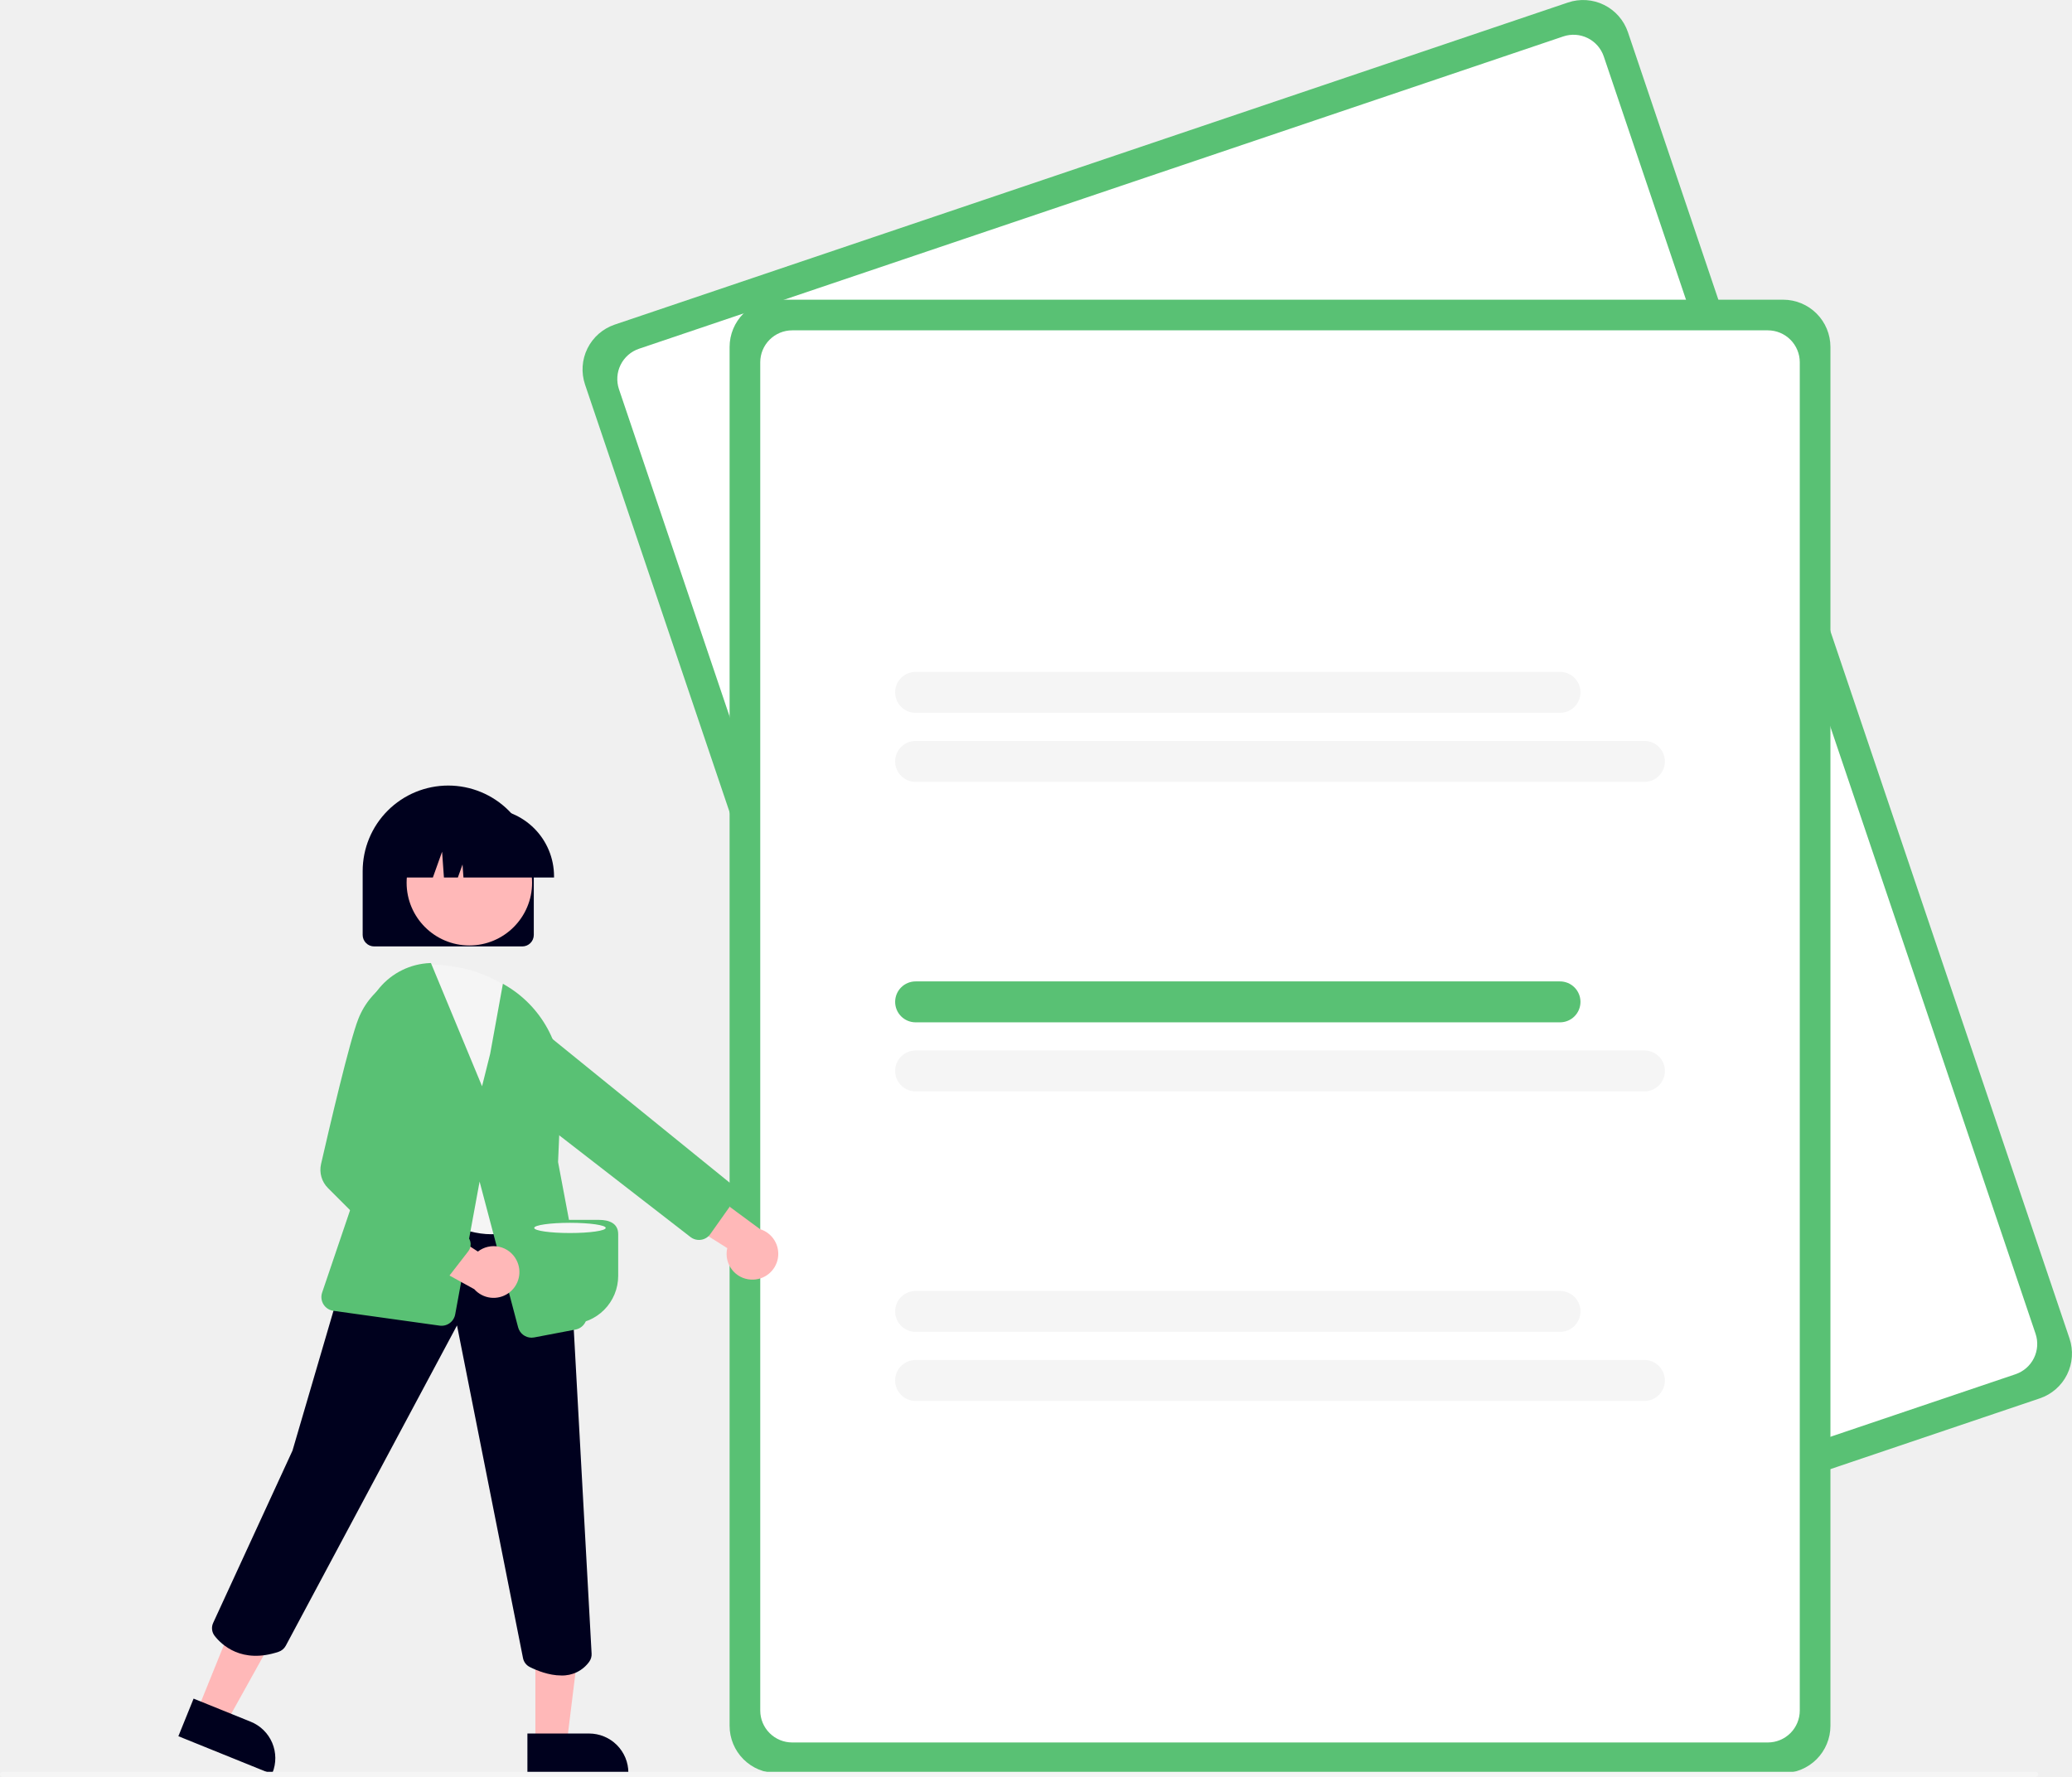
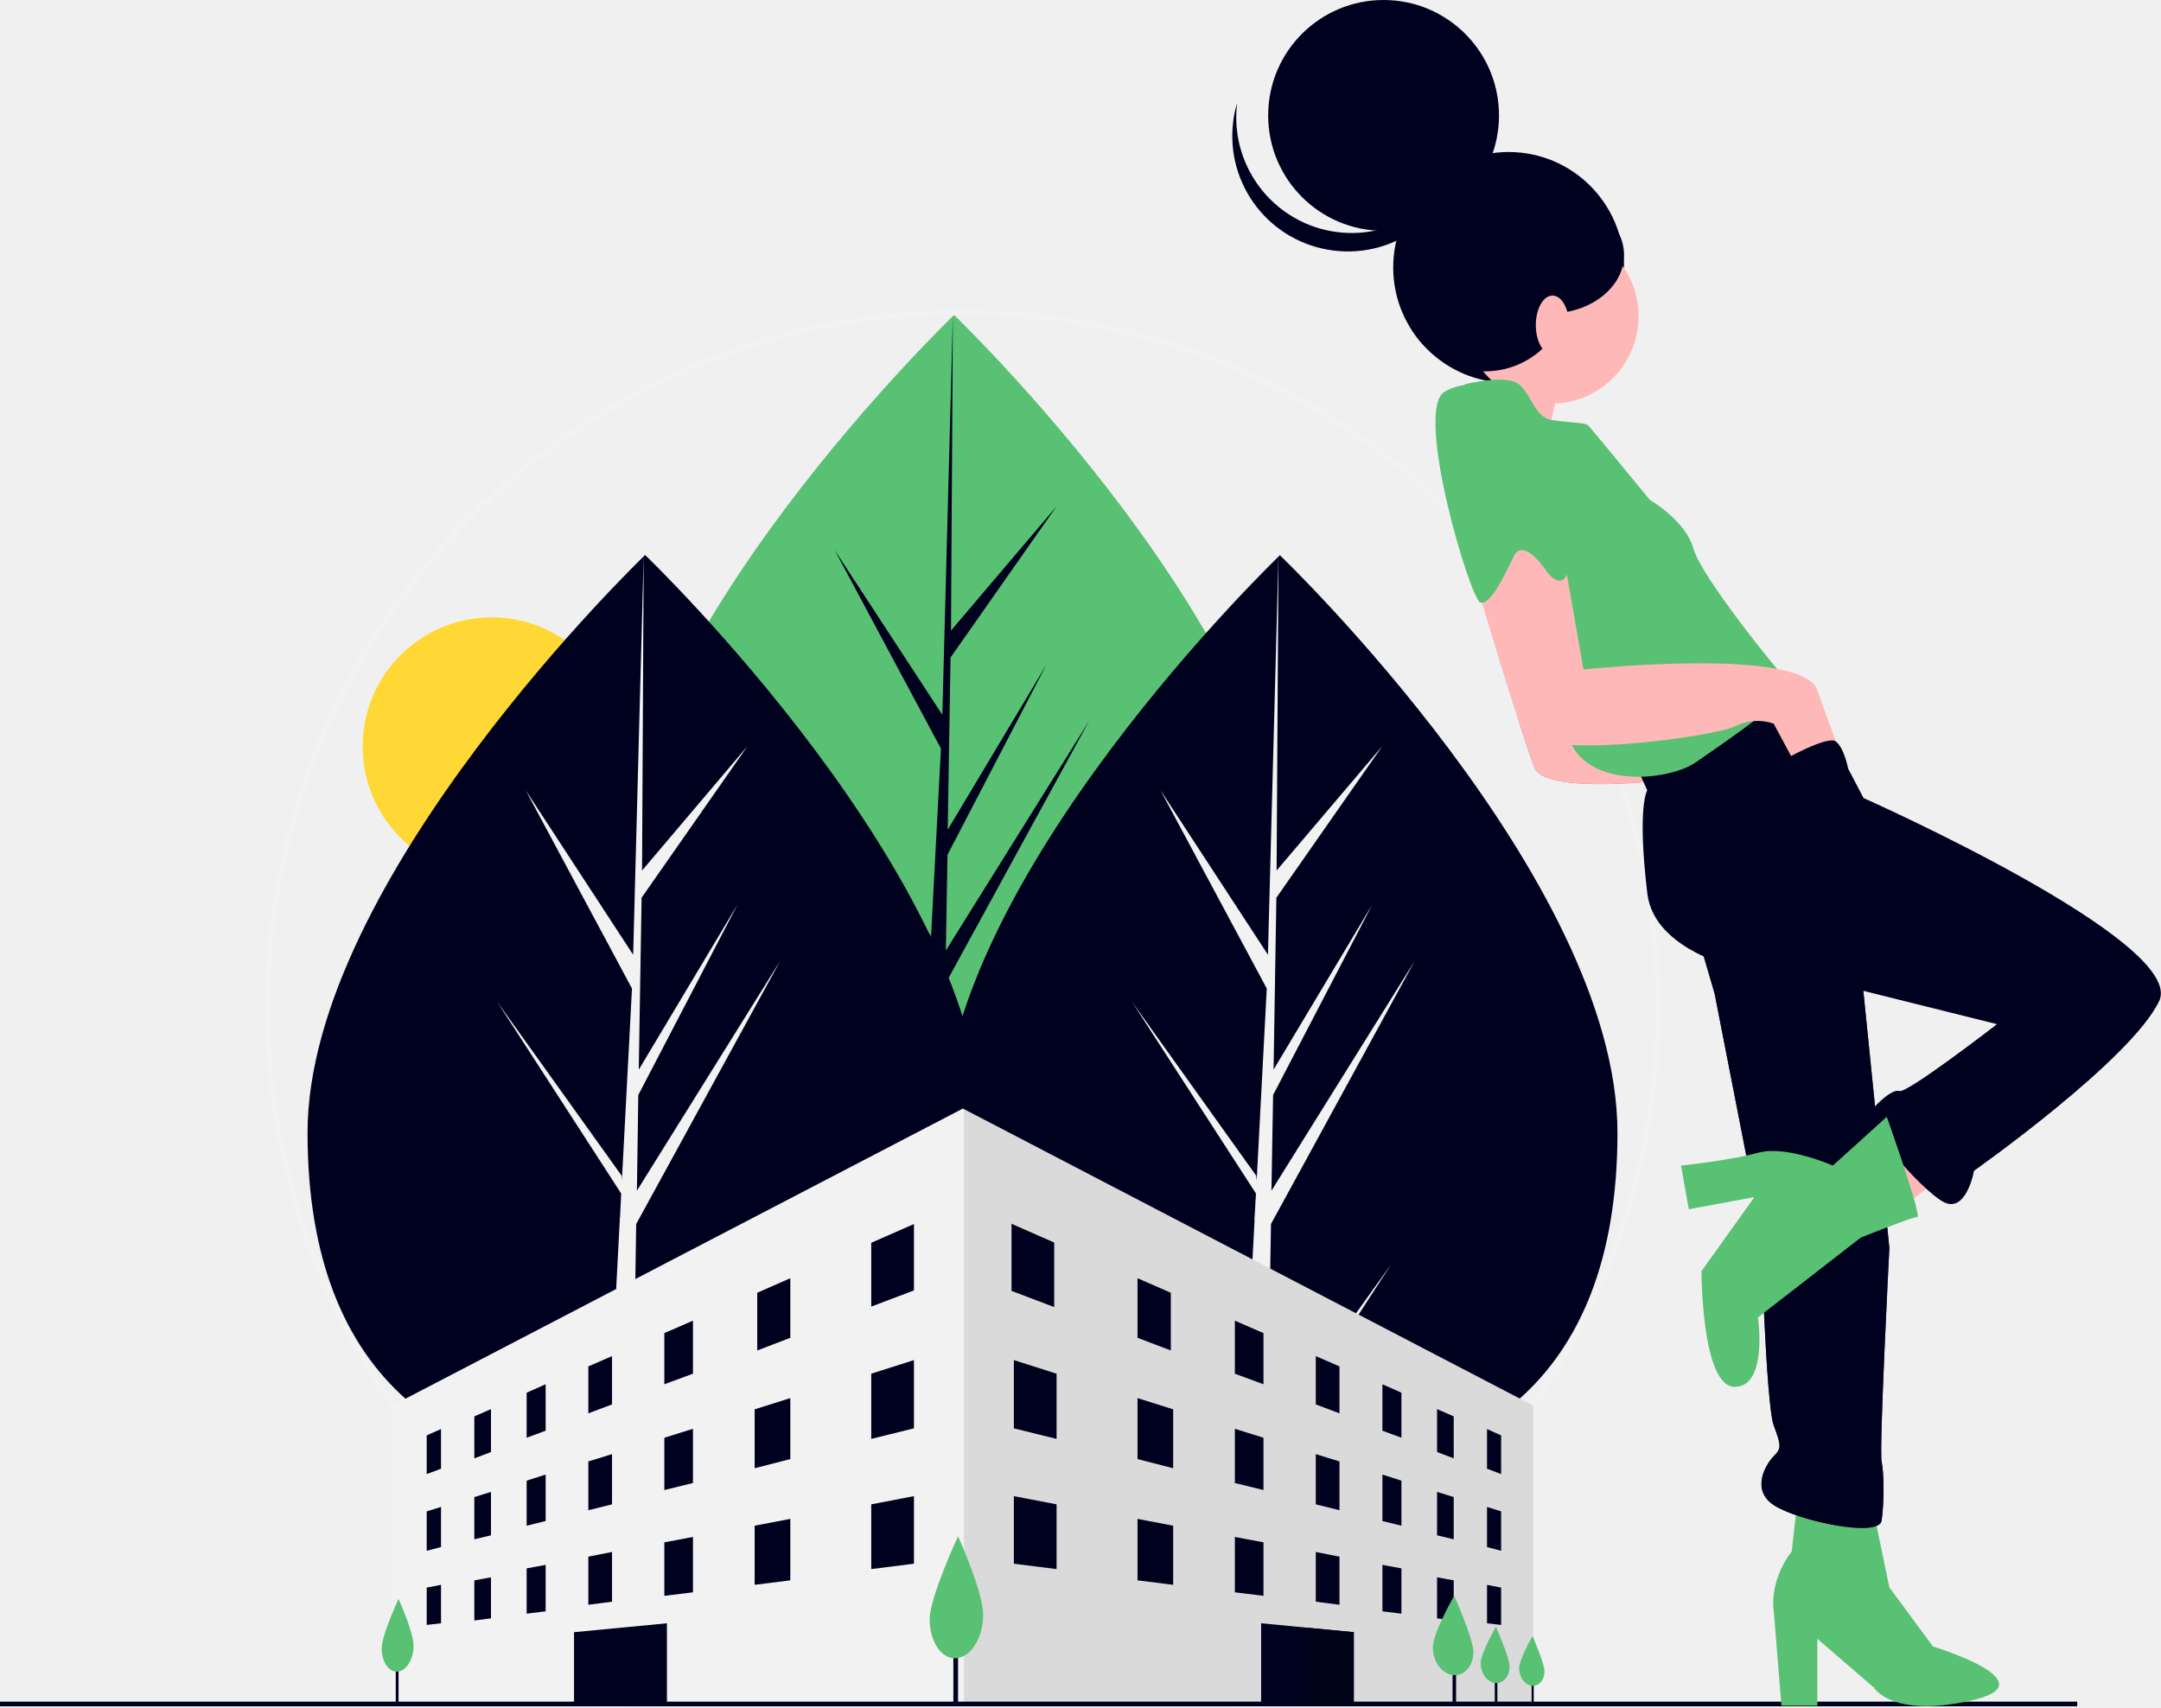
- <svg xmlns="http://www.w3.org/2000/svg" width="667" height="572" viewBox="0 0 667 572" fill="none">
-   <g clip-path="url(#clip0_137_25)">
-     <path d="M656.658 450.127L349.763 553.824C345.941 555.11 341.765 554.829 338.15 553.041C334.536 551.253 331.779 548.104 330.483 544.286L188.326 123.774C187.039 119.953 187.32 115.777 189.109 112.164C190.897 108.55 194.046 105.793 197.865 104.498L504.76 0.802C508.582 -0.485 512.759 -0.203 516.373 1.585C519.988 3.373 522.745 6.521 524.041 10.339L666.198 430.852C667.485 434.673 667.203 438.848 665.415 442.462C663.626 446.075 660.477 448.832 656.658 450.127Z" fill="#59C174" />
-     <path d="M648.826 442.362L351.278 542.9C348.695 543.769 345.873 543.579 343.431 542.371C340.989 541.163 339.126 539.036 338.25 536.456L199.252 125.288C198.383 122.706 198.573 119.885 199.781 117.443C200.99 115.002 203.118 113.139 205.698 112.264L503.246 11.726C505.828 10.856 508.65 11.047 511.092 12.255C513.535 13.463 515.398 15.59 516.273 18.17L655.271 429.338C656.141 431.92 655.951 434.741 654.742 437.182C653.534 439.624 651.406 441.487 648.826 442.362Z" fill="white" />
-     <path d="M574.025 570.767H250.077C246.044 570.762 242.178 569.159 239.326 566.308C236.474 563.457 234.87 559.592 234.866 555.56V111.68C234.87 107.648 236.474 103.783 239.326 100.932C242.178 98.081 246.044 96.477 250.077 96.473H574.025C578.058 96.477 581.924 98.081 584.776 100.932C587.628 103.783 589.232 107.648 589.236 111.68V555.56C589.232 559.592 587.628 563.457 584.776 566.308C581.924 569.159 578.058 570.762 574.025 570.767Z" fill="#59C174" />
-     <path d="M569.092 560.903H255.01C252.285 560.9 249.673 559.816 247.746 557.89C245.819 555.964 244.735 553.352 244.732 550.628V116.612C244.735 113.888 245.819 111.276 247.746 109.35C249.673 107.423 252.285 106.34 255.01 106.337H569.092C571.817 106.34 574.429 107.423 576.356 109.35C578.283 111.276 579.367 113.888 579.37 116.612V550.628C579.367 553.352 578.283 555.964 576.356 557.89C574.429 559.816 571.817 560.9 569.092 560.903Z" fill="white" />
-     <path d="M502.183 229.453H294.739C292.991 229.453 291.315 228.759 290.08 227.524C288.844 226.288 288.15 224.613 288.15 222.866C288.15 221.119 288.844 219.443 290.08 218.208C291.315 216.972 292.991 216.278 294.739 216.278H502.183C503.93 216.278 505.606 216.972 506.842 218.208C508.078 219.443 508.772 221.119 508.772 222.866C508.772 224.613 508.078 226.288 506.842 227.524C505.606 228.759 503.93 229.453 502.183 229.453Z" fill="#F5F5F5" />
-     <path d="M529.363 251.687H294.739C293.873 251.687 293.017 251.516 292.217 251.185C291.418 250.854 290.691 250.369 290.08 249.757C289.468 249.145 288.982 248.419 288.651 247.62C288.32 246.821 288.15 245.964 288.15 245.099C288.15 244.234 288.32 243.377 288.651 242.578C288.982 241.779 289.468 241.053 290.08 240.441C290.691 239.829 291.418 239.344 292.217 239.013C293.017 238.682 293.873 238.511 294.739 238.511H529.363C531.111 238.511 532.787 239.205 534.022 240.441C535.258 241.676 535.952 243.352 535.952 245.099C535.952 246.846 535.258 248.522 534.022 249.757C532.787 250.993 531.111 251.687 529.363 251.687Z" fill="#F5F5F5" />
-     <path d="M502.182 329.091H294.739C292.992 329.089 291.318 328.394 290.084 327.159C288.85 325.924 288.157 324.249 288.157 322.503C288.157 320.757 288.85 319.083 290.084 317.848C291.318 316.613 292.992 315.918 294.739 315.916H502.182C503.93 315.916 505.606 316.61 506.842 317.845C508.078 319.081 508.772 320.756 508.772 322.503C508.772 324.25 508.078 325.926 506.842 327.161C505.606 328.397 503.93 329.091 502.182 329.091Z" fill="#59C174" />
-     <path d="M529.363 351.324H294.739C292.992 351.322 291.318 350.627 290.084 349.392C288.85 348.157 288.157 346.482 288.157 344.736C288.157 342.991 288.85 341.316 290.084 340.081C291.318 338.846 292.992 338.151 294.739 338.149H529.363C531.111 338.149 532.787 338.843 534.022 340.078C535.258 341.314 535.952 342.989 535.952 344.736C535.952 346.484 535.258 348.159 534.022 349.395C532.787 350.63 531.111 351.324 529.363 351.324Z" fill="#F5F5F5" />
-     <path d="M502.182 428.728H294.739C292.992 428.726 291.318 428.032 290.084 426.796C288.85 425.561 288.157 423.887 288.157 422.141C288.157 420.395 288.85 418.721 290.084 417.485C291.318 416.25 292.992 415.555 294.739 415.553H502.182C503.93 415.553 505.606 416.247 506.842 417.483C508.078 418.718 508.772 420.394 508.772 422.141C508.772 423.888 508.078 425.564 506.842 426.799C505.606 428.034 503.93 428.728 502.182 428.728Z" fill="#F5F5F5" />
-     <path d="M529.363 450.962H294.739C292.991 450.962 291.315 450.268 290.08 449.032C288.844 447.797 288.15 446.121 288.15 444.374C288.15 442.627 288.844 440.951 290.08 439.716C291.315 438.48 292.991 437.786 294.739 437.786H529.363C531.111 437.786 532.787 438.48 534.022 439.716C535.258 440.951 535.952 442.627 535.952 444.374C535.952 446.121 535.258 447.797 534.022 449.032C532.787 450.268 531.111 450.962 529.363 450.962Z" fill="#F5F5F5" />
-     <path d="M168.135 304.656H120.447C119.466 304.655 118.525 304.265 117.832 303.571C117.138 302.878 116.748 301.938 116.747 300.957V280.407C116.747 273.104 119.649 266.099 124.814 260.935C129.98 255.771 136.986 252.87 144.291 252.87C151.596 252.87 158.602 255.771 163.767 260.935C168.933 266.099 171.835 273.104 171.835 280.407V300.957C171.833 301.938 171.443 302.878 170.75 303.571C170.056 304.265 169.116 304.655 168.135 304.656Z" fill="#00011E" />
-     <path d="M241.737 411.904C240.53 411.841 239.351 411.514 238.284 410.946C237.217 410.379 236.287 409.584 235.561 408.618C234.834 407.653 234.328 406.54 234.078 405.357C233.829 404.175 233.841 402.952 234.115 401.775L209.264 386.105L223.173 379.81L244.64 395.655C246.587 396.247 248.25 397.532 249.313 399.267C250.375 401.001 250.765 403.066 250.407 405.069C250.049 407.072 248.969 408.874 247.371 410.133C245.773 411.393 243.768 412.023 241.737 411.904Z" fill="#FFB8B8" />
-     <path d="M224.588 399.119C223.743 399.041 222.938 398.721 222.269 398.199L153.903 345.22L145.089 329.547C144.236 328.039 143.853 326.312 143.989 324.585C144.125 322.858 144.774 321.212 145.852 319.856C146.598 318.914 147.531 318.135 148.592 317.57C149.654 317.005 150.82 316.665 152.019 316.572C153.218 316.479 154.423 316.634 155.559 317.029C156.695 317.423 157.737 318.047 158.62 318.863L234.822 380.653C235.315 380.986 235.736 381.414 236.061 381.912C236.386 382.41 236.608 382.969 236.715 383.554C236.821 384.139 236.81 384.74 236.681 385.32C236.552 385.901 236.308 386.45 235.964 386.935L228.659 397.249C228.312 397.743 227.867 398.161 227.353 398.477C226.839 398.793 226.265 399.001 225.668 399.087C225.31 399.141 224.948 399.151 224.588 399.119Z" fill="#59C174" />
-     <path d="M63.469 550.801L72.814 554.581L91.844 520.348L78.053 514.769L63.469 550.801Z" fill="#FFB8B8" />
-     <path d="M62.32 546.787L80.722 554.231C82.262 554.854 83.665 555.775 84.849 556.939C86.034 558.104 86.977 559.491 87.625 561.02C88.273 562.549 88.614 564.191 88.628 565.852C88.641 567.513 88.328 569.16 87.704 570.7L87.55 571.081L57.421 558.892L62.32 546.787Z" fill="#00011E" />
-     <path d="M172.35 561.312L182.43 561.311L187.226 522.44L172.348 522.441L172.35 561.312Z" fill="#FFB8B8" />
-     <path d="M169.779 558.022L189.63 558.021H189.631C191.292 558.021 192.937 558.348 194.472 558.984C196.007 559.619 197.402 560.551 198.577 561.725C199.751 562.9 200.683 564.294 201.319 565.829C201.955 567.363 202.282 569.008 202.282 570.669V571.08L169.78 571.081L169.779 558.022Z" fill="#00011E" />
-     <path d="M180.655 539.337C176.651 539.337 172.725 537.705 170.559 536.62C169.997 536.342 169.507 535.939 169.126 535.441C168.745 534.944 168.484 534.365 168.363 533.751L147.116 426.656L91.995 529.76C91.5 530.688 90.667 531.39 89.669 531.721C77.797 535.687 71.322 529.447 69.089 526.582C68.635 525.994 68.352 525.292 68.271 524.553C68.19 523.814 68.314 523.068 68.63 522.395L94.159 466.951L109.595 414.283L125.197 375.739L125.537 375.776L177.71 381.266L184.054 416.148L190.443 532.291C190.5 533.217 190.236 534.134 189.696 534.888C188.675 536.319 187.314 537.475 185.736 538.251C184.158 539.028 182.412 539.401 180.655 539.337Z" fill="#00011E" />
-     <path d="M151.088 304.343C162.241 304.343 171.283 295.305 171.283 284.154C171.283 273.004 162.241 263.965 151.088 263.965C139.935 263.965 130.894 273.004 130.894 284.154C130.894 295.305 139.935 304.343 151.088 304.343Z" fill="#FFB8B8" />
-     <path d="M158.111 397.3C149.32 397.3 138.442 392.155 125.666 381.937L125.449 381.763L134.481 310.525L134.903 310.509C147.822 310.043 158.336 313.322 167.041 320.559L167.115 320.637L174.174 329.709L174.177 329.875L175.172 385.597L175.147 385.676C174.212 388.226 172.704 390.527 170.738 392.402C168.773 394.278 166.403 395.677 163.812 396.491C161.961 397.039 160.041 397.311 158.111 397.3Z" fill="#F5F5F5" />
-     <path d="M171.115 430.603C170.128 430.601 169.169 430.274 168.387 429.673C167.604 429.071 167.042 428.228 166.787 427.275L154.388 380.347L146.533 423.101C146.326 424.236 145.689 425.246 144.754 425.921C143.819 426.597 142.658 426.883 141.516 426.722L107.313 421.95C106.661 421.859 106.037 421.626 105.486 421.266C104.934 420.906 104.469 420.429 104.124 419.869C103.778 419.309 103.561 418.679 103.487 418.025C103.413 417.371 103.484 416.709 103.696 416.086L120.997 365.105L117.124 335.235C116.725 332.159 116.971 329.034 117.845 326.058C118.719 323.082 120.202 320.321 122.201 317.949C124.2 315.577 126.67 313.646 129.455 312.28C132.24 310.914 135.279 310.142 138.379 310.012L138.726 309.999L155.177 349.666L157.794 339.202L161.888 316.68L162.5 317.034C168.281 320.366 173.034 325.223 176.241 331.073C179.448 336.924 180.984 343.543 180.682 350.207L179.645 374.061L188.836 422.765C189.054 423.929 188.802 425.132 188.135 426.11C187.468 427.088 186.441 427.763 185.278 427.986L171.947 430.525C171.673 430.577 171.394 430.603 171.115 430.603Z" fill="#59C174" />
-     <path d="M178.351 282.462H149.191L148.892 278.276L147.397 282.462H142.907L142.314 274.166L139.351 282.462H130.663V282.051C130.669 276.276 132.967 270.739 137.052 266.655C141.136 262.571 146.674 260.274 152.451 260.268H156.562C162.339 260.274 167.877 262.571 171.962 266.655C176.047 270.739 178.344 276.276 178.351 282.051V282.462Z" fill="#00011E" />
-     <path d="M655.297 572H0.822C0.604 572 0.395 571.913 0.241 571.759C0.087 571.605 0 571.396 0 571.178C0 570.96 0.087 570.751 0.241 570.597C0.395 570.443 0.604 570.356 0.822 570.356H655.297C655.516 570.356 655.725 570.443 655.879 570.597C656.033 570.751 656.12 570.96 656.12 571.178C656.12 571.396 656.033 571.605 655.879 571.759C655.725 571.913 655.516 572 655.297 572Z" fill="#F5F5F5" />
-     <path d="M158.812 407.777C158.81 409.096 159.093 410.399 159.639 411.599C160.186 412.799 160.984 413.867 161.98 414.732C162.975 415.596 164.145 416.237 165.41 416.61C166.675 416.983 168.006 417.079 169.311 416.893C170.516 419.657 172.501 422.01 175.024 423.662C177.547 425.314 180.497 426.194 183.513 426.194C185.547 426.194 187.561 425.793 189.44 425.015C191.32 424.236 193.027 423.096 194.466 421.658C195.904 420.22 197.045 418.512 197.824 416.634C198.602 414.755 199.003 412.741 199.003 410.707V397.289C199.003 393.835 196.202 392.679 192.748 392.679H174.277C170.823 392.679 168.022 393.835 168.022 397.289V398.569C165.58 398.572 163.239 399.543 161.513 401.269C159.786 402.996 158.815 405.336 158.812 407.777ZM161.324 407.777C161.326 406.002 162.032 404.3 163.288 403.044C164.544 401.789 166.246 401.083 168.022 401.081V410.707C168.022 411.969 168.176 413.226 168.481 414.451C168.329 414.461 168.177 414.474 168.022 414.474C166.246 414.472 164.544 413.766 163.288 412.51C162.032 411.255 161.326 409.553 161.324 407.777Z" fill="#59C174" />
-     <path d="M166.229 405.563C165.667 404.493 164.878 403.56 163.916 402.828C162.954 402.096 161.843 401.584 160.662 401.328C159.481 401.071 158.258 401.077 157.079 401.344C155.9 401.612 154.795 402.134 153.84 402.875L129.212 386.855L129.306 402.119L152.678 414.992C154.03 416.513 155.892 417.486 157.913 417.726C159.934 417.967 161.972 417.457 163.643 416.295C165.313 415.133 166.499 413.398 166.976 411.421C167.452 409.443 167.187 407.359 166.229 405.563Z" fill="#FFB8B8" />
-     <path d="M139.563 414.88C138.582 414.88 137.641 414.49 136.947 413.796L105.588 382.445C104.586 381.45 103.855 380.215 103.464 378.858C103.073 377.502 103.035 376.067 103.354 374.692C106.038 362.959 112.579 334.926 115.341 328.024C117.356 322.834 121.087 318.489 125.913 315.712L126.037 315.65L135.965 317.484L136.84 348.098L124.847 373.79L150.347 397.856C151.018 398.485 151.429 399.342 151.5 400.259C151.572 401.176 151.297 402.086 150.732 402.811L142.487 413.447C142.166 413.862 141.759 414.203 141.295 414.449C140.831 414.695 140.32 414.839 139.796 414.873C139.718 414.878 139.64 414.88 139.563 414.88Z" fill="#59C174" />
-     <path d="M183.478 396.914C189.835 396.914 194.989 396.178 194.989 395.27C194.989 394.362 189.835 393.626 183.478 393.626C177.121 393.626 171.967 394.362 171.967 395.27C171.967 396.178 177.121 396.914 183.478 396.914Z" fill="#F5F5F5" />
+ <svg xmlns="http://www.w3.org/2000/svg" version="1.1" id="Layer_1" x="0px" y="0px" viewBox="155 33.1 921.2 727.9" style="enable-background:new 155 33.1 921.2 727.9;" xml:space="preserve">
+   <style type="text/css">
+ 	.st0{fill:#FFD836;}
+ 	.st1{fill:#59C174;}
+ 	.st2{fill:#00011E;}
+ 	.st3{fill:#F2F2F2;}
+ 	.st4{opacity:0.1;enable-background:new    ;}
+ 	.st5{fill:#000316;}
+ 	.st6{fill:#FFB8B8;}
+ 	.st7{fill:#A0616A;}
+ 	.st8{fill:#2F2E41;}
+ </style>
+   <circle class="st0" cx="364.6" cy="351.3" r="55" />
+   <path class="st1" d="M705.6,413.6c0,108.4-64.4,146.2-143.9,146.2S417.8,522,417.8,413.6s143.9-246.2,143.9-246.2  S705.6,305.3,705.6,413.6z" />
+   <polygon class="st2" points="556.5,543.2 558,452.5 619.3,340.4 558.2,438.3 558.9,397.5 601.1,316.4 559,386.8 559,386.8   560.2,313.4 605.5,248.8 560.4,301.9 561.2,167.4 556.5,345.4 556.9,338.1 510.8,267.6 556.1,352.2 551.8,434.1 551.7,431.9   498.7,357.8 551.5,439.6 551,449.8 550.9,450 551,450.8 540.1,658.6 554.6,658.6 556.4,551.3 609.1,469.7 " />
+   <path class="st2" d="M844.5,516c0,108.4-64.4,146.2-143.9,146.2S556.7,624.3,556.7,516s143.9-246.2,143.9-246.2  S844.5,407.6,844.5,516z" />
+   <polygon class="st3" points="695.3,645.6 696.8,554.9 758.1,442.7 697,540.7 697.7,499.9 740,418.7 697.9,489.1 697.9,489.1   699.1,415.8 744.3,351.1 699.2,404.2 700,269.7 695.3,447.8 695.7,440.4 649.7,370 695,454.5 690.7,536.4 690.5,534.3 637.5,460.1   690.4,541.9 689.8,552.2 689.7,552.3 689.8,553.2 678.9,761 693.4,761 695.2,653.7 748,572.1 " />
+   <path class="st2" d="M573.9,516c0,108.4-64.4,146.2-143.9,146.2S286.1,624.3,286.1,516S430,269.7,430,269.7S573.9,407.6,573.9,516z" />
+   <polygon class="st3" points="424.8,645.6 426.2,554.9 487.6,442.7 426.5,540.7 427.1,499.9 469.4,418.7 427.3,489.1 427.3,489.1   428.5,415.8 473.7,351.1 428.7,404.2 429.4,269.7 424.7,447.8 425.1,440.4 379.1,370 424.4,454.5 420.1,536.4 420,534.3   366.9,460.1 419.8,541.9 419.3,552.2 419.2,552.3 419.2,553.2 408.3,761 422.9,761 424.6,653.7 477.4,572.1 " />
+   <path class="st3" d="M565.4,760.1c-164.3,0-297.5-133.2-297.5-297.5s133.2-297.5,297.5-297.5s297.5,133.2,297.5,297.5  c0,78.9-31.3,154.6-87.1,210.3C720.1,728.9,644.3,760.3,565.4,760.1z M565.4,167.4c-162.8,0-295.2,132.4-295.2,295.2  s132.4,295.2,295.2,295.2s295.2-132.4,295.2-295.2S728.2,167.4,565.4,167.4L565.4,167.4z" />
+   <polygon class="st3" points="808.6,632.3 808.6,759 322.2,759 322.2,632.3 565.4,505.7 565.9,505.9 " />
+   <polygon class="st4" points="808.6,632.3 808.6,759 565.9,759 565.9,505.9 " />
+   <rect x="774.2" y="736.4" class="st2" width="1.5" height="23.8" />
+   <rect x="792.2" y="742.9" class="st2" width="1.1" height="16.9" />
+   <rect x="807.9" y="745" class="st2" width="0.9" height="14.8" />
+   <g>
+     <g>
+       <g>
+         <polygon class="st2" points="788.9,659.2 794.9,661.5 794.9,645 788.9,642.3    " />
+         <polygon class="st2" points="767.6,652.1 774.7,654.8 774.7,636.9 767.6,633.8    " />
+         <polygon class="st2" points="744.3,643 752.4,646 752.4,626.8 744.3,623.2    " />
+         <polygon class="st2" points="715.9,631.8 726,635.6 726,615.6 715.9,611.2    " />
+         <polygon class="st2" points="681.4,618.7 693.6,623.2 693.6,601.4 681.4,596.1    " />
+         <polygon class="st2" points="639.9,603.4 654.1,608.8 654.1,584.2 639.9,578    " />
+         <polygon class="st2" points="788.9,692.6 794.9,694.2 794.9,677.4 788.9,675.5    " />
+         <polygon class="st2" points="767.6,687.6 774.7,689.3 774.7,671.3 767.6,669.1    " />
+         <polygon class="st2" points="744.3,681.5 752.4,683.5 752.4,664.3 744.3,661.7    " />
+         <polygon class="st2" points="715.9,674.4 726,676.9 726,656.1 715.9,653    " />
+         <polygon class="st2" points="681.4,665.3 693.6,668.3 693.6,646 681.4,642.2    " />
+         <polygon class="st2" points="639.9,655.1 655.1,659 655.1,633.9 639.9,629.1    " />
+         <polygon class="st2" points="587.2,642 605.4,646.5 605.4,618.7 587.2,612.9    " />
+         <polygon class="st2" points="587.2,699.7 605.4,702 605.4,674.4 587.2,670.9    " />
+         <polygon class="st2" points="788.9,725.1 794.9,725.8 794.9,709.9 788.9,708.7    " />
+         <polygon class="st2" points="767.6,723 774.7,723.9 774.7,706.8 767.6,705.5    " />
+         <polygon class="st2" points="744.3,720 752.4,721 752.4,701.7 744.3,700.2    " />
+         <polygon class="st2" points="715.9,715.9 726,717.2 726,696.7 715.9,694.7    " />
+         <polygon class="st2" points="681.4,711.9 693.6,713.4 693.6,690.6 681.4,688.3    " />
+         <polygon class="st2" points="639.9,706.8 655.1,708.7 655.1,683.5 639.9,680.6    " />
+         <polygon class="st2" points="604.4,590.3 586.2,583.4 586.2,554.8 604.4,562.8    " />
+       </g>
+       <polygon class="st2" points="732.1,728.9 732.1,759.5 712.4,759.5 692.6,759.4 692.6,725.1 712.4,727   " />
+     </g>
  </g>
-   <defs>
-     <clipPath id="clip0_137_25">
-       <rect width="667" height="572" fill="white" />
-     </clipPath>
-   </defs>
+   <g>
+     <polygon class="st2" points="544.6,583.2 526.4,590.1 526.4,562.9 544.6,554.9  " />
+     <polygon class="st2" points="343,659.2 336.9,661.5 336.9,645 343,642.3  " />
+     <polygon class="st2" points="364.3,652.1 357.2,654.8 357.2,636.9 364.3,633.8  " />
+     <polygon class="st2" points="387.6,643 379.5,646 379.5,626.8 387.6,623.2  " />
+     <polygon class="st2" points="415.9,631.8 405.8,635.6 405.8,615.6 415.9,611.2  " />
+     <polygon class="st2" points="450.4,618.7 438.2,623.2 438.2,601.4 450.4,596.1  " />
+     <polygon class="st2" points="491.9,603.4 477.8,608.8 477.8,584.2 491.9,578  " />
+     <polygon class="st2" points="343,692.6 336.9,694.2 336.9,677.4 343,675.5  " />
+     <polygon class="st2" points="364.3,687.6 357.2,689.3 357.2,671.3 364.3,669.1  " />
+     <polygon class="st2" points="387.6,681.5 379.5,683.5 379.5,664.3 387.6,661.7  " />
+     <polygon class="st2" points="415.9,674.4 405.8,676.9 405.8,656.1 415.9,653  " />
+     <polygon class="st2" points="450.4,665.3 438.2,668.3 438.2,646 450.4,642.2  " />
+     <polygon class="st2" points="491.9,655.1 476.7,659 476.7,633.9 491.9,629.1  " />
+     <polygon class="st2" points="544.6,642 526.4,646.5 526.4,618.7 544.6,612.9  " />
+     <polygon class="st2" points="544.6,699.7 526.4,702 526.4,674.4 544.6,670.9  " />
+     <polygon class="st2" points="343,725.1 336.9,725.8 336.9,709.9 343,708.7  " />
+     <polygon class="st2" points="364.3,723 357.2,723.9 357.2,706.8 364.3,705.5  " />
+     <polygon class="st2" points="387.6,720 379.5,721 379.5,701.7 387.6,700.2  " />
+     <polygon class="st2" points="415.9,715.9 405.8,717.2 405.8,696.7 415.9,694.7  " />
+     <polygon class="st2" points="450.4,711.9 438.2,713.4 438.2,690.6 450.4,688.3  " />
+     <polygon class="st2" points="491.9,706.8 476.7,708.7 476.7,683.5 491.9,680.6  " />
+     <polygon class="st2" points="399.7,759.5 439.3,759.4 439.3,725.1 399.7,728.9  " />
+   </g>
+   <rect x="155" y="758.5" class="st2" width="885.5" height="2" />
+   <polygon class="st5" points="732.1,728.9 732.1,759.5 712.4,759.5 712.4,727 " />
+   <rect x="561.4" y="731.6" class="st2" width="2" height="28.4" />
+   <path class="st1" d="M574.1,721.5c0,9.9-5.3,18.2-11.7,18.5c-6.2,0.3-11.1-7.2-11.1-16.6s12.1-35.4,12.1-35.4  S574.1,711.6,574.1,721.5z" />
+   <rect x="323.7" y="742.7" class="st2" width="1.2" height="16.9" />
+   <path class="st1" d="M331.3,734.7c0,5.9-3.2,10.9-7,11c-3.7,0.2-6.6-4.3-6.6-9.9c0-5.6,7.2-21.1,7.2-21.1S331.3,728.8,331.3,734.7z" />
+   <path class="st1" d="M783.1,737.4c0,5.6-3.6,10-8.2,9.8c-4.9-0.2-9.1-5.5-9.1-11.8s9.1-22,9.1-22S783.1,731.7,783.1,737.4z" />
+   <path class="st1" d="M798.5,743.6c0,4-2.5,7.1-5.8,7c-3.5-0.2-6.5-3.9-6.5-8.4c0-4.5,6.5-15.6,6.5-15.6S798.5,739.6,798.5,743.6z" />
+   <path class="st1" d="M813.4,745.6c0,3.5-2.2,6.3-5.1,6.1c-3.1-0.1-5.7-3.4-5.7-7.4s5.7-13.7,5.7-13.7S813.4,742.1,813.4,745.6z" />
+   <path class="st6" d="M820.6,196.3c0,0-9.9,29.6-4.4,36.2s-32.9-19.7-32.9-19.7l20.8-24.1L820.6,196.3z" />
+   <circle class="st2" cx="798.1" cy="147.1" r="49.2" />
+   <polygon class="st6" points="989.4,529.5 964.2,549.2 949.9,526.2 975.1,508.7 " />
+   <path class="st1" d="M953.8,678l6.6,31.8L979,735c0,0,50.4,15.3,16.4,23s-41.6-5.5-41.6-5.5l-24.1-20.8v28.5h-15.3l-3.3-40.6  c0,0-2.2-12.1,7.7-25.2l2.2-19.7L953.8,678z" />
+   <path class="st7" d="M826.6,284.6l8.8,50.4c0,0,93.2-9.9,99.7,8.8s8.8,24.1,8.8,24.1l-18.6,6.6l-8.8-16.4  c-5.4-1.9-11.3-1.5-16.4,1.1c-8.8,4.4-85.5,15.3-91,1.1s-20.8-66.9-20.8-66.9l23-18.6L826.6,284.6z" />
+   <path class="st6" d="M826.6,284.6l8.8,50.4c0,0,93.2-9.9,99.7,8.8s8.8,24.1,8.8,24.1l-18.6,6.6l-8.8-16.4  c-5.4-1.9-11.3-1.5-16.4,1.1c-8.8,4.4-85.5,15.3-91,1.1s-20.8-66.9-20.8-66.9l23-18.6L826.6,284.6z" />
+   <path class="st8" d="M878.2,430.3l7.7,26.3l19.7,100.8c0,0,2.2,74.5,5.5,83.3s3.3,9.9,0,13.2c-3.3,3.3-9.9,14.2,0,20.8  s44.9,14.2,46,6.6s1.1-19.7,0-25.2s3.3-91,3.3-91l-13.2-130.4l-44.9-20.8L878.2,430.3z" />
+   <path class="st2" d="M878.2,430.3l7.7,26.3l19.7,100.8c0,0,2.2,74.5,5.5,83.3s3.3,9.9,0,13.2c-3.3,3.3-9.9,14.2,0,20.8  s44.9,14.2,46,6.6s1.1-19.7,0-25.2s3.3-91,3.3-91l-13.2-130.4l-44.9-20.8L878.2,430.3z" />
+   <path class="st2" d="M925.3,327.3l24.1,46c0,0,138.1,61.4,126,86.6c-12.1,25.2-78.9,72.3-78.9,72.3s-3.3,18.6-13.2,13.2  c-9.9-5.5-34-34-31.8-37.3s9.9-11,13.2-9.9s41.6-28.5,41.6-28.5l-65.8-16.4c0,0-78.9-2.2-83.3-39.5s0-43.8,0-43.8l-5.5-12.1  l44.9-27.4L925.3,327.3z" />
+   <path class="st1" d="M959.3,509.2l-23,20.8c0,0-19.7-8.8-31.8-5.5s-32.9,5.5-32.9,5.5l3.3,18.6l28-5.2L880.3,575  c0,0,0,49.3,14.2,49.3s9.9-29.6,9.9-29.6l43.8-34c0,0,21.9-8.8,24.1-8.8S959.3,509.2,959.3,509.2z" />
+   <circle class="st6" cx="816.2" cy="167.9" r="37.3" />
+   <path class="st1" d="M779.5,196.9c0,0,17.5-4.4,23,0s6.6,14.2,14.2,15.3s14.2,1.1,15.3,2.2s26.3,31.8,26.3,31.8s15.3,8.8,18.6,20.8  s36.2,52.6,40.6,57s-28.5,26.3-39.5,34s-42.7,11-52.6-6.6S762,219.9,779.5,196.9z" />
+   <path class="st6" d="M821.2,268.1l8.8,50.4c0,0,93.2-9.9,99.7,8.8s8.8,24.1,8.8,24.1l-18.6,6.6l-8.8-16.4  c-5.4-1.9-11.3-1.5-16.4,1.1c-8.8,4.4-85.5,15.3-91,1.1s-20.8-66.9-20.8-66.9l23-18.6L821.2,268.1z" />
+   <path class="st1" d="M800.2,201.5c0,0,26.4,55.7,24.2,71s-9.9,4.4-9.9,4.4s-9.9-15.3-14.2-6.6s-9.9,20.8-14.2,19.7  s-28.5-82.2-15.3-89.9S800.2,201.5,800.2,201.5z" />
+   <circle class="st2" cx="744.8" cy="82.3" r="49.2" />
+   <path class="st2" d="M702.4,123.1c22,15.9,52.8,11,68.7-11.1c3.2-4.5,5.7-9.5,7.3-14.8c-3.4,27-28,46.1-55,42.7s-46.1-28-42.7-55  c0.3-2.7,0.9-5.3,1.7-7.9C680.1,94.9,687.8,112.5,702.4,123.1z" />
+   <circle class="st2" cx="788" cy="155.3" r="36.1" />
+   <ellipse class="st2" cx="815.3" cy="141.8" rx="32" ry="25" />
+   <ellipse class="st6" cx="816.8" cy="171.7" rx="7.1" ry="12.6" />
+   <path class="st2" d="M914.6,357.5c0,0,19.4-11.1,23-8.3s5.2,11.5,5.2,11.5l-22.4,8.8l-6.6-12.1L914.6,357.5z" />
</svg>
